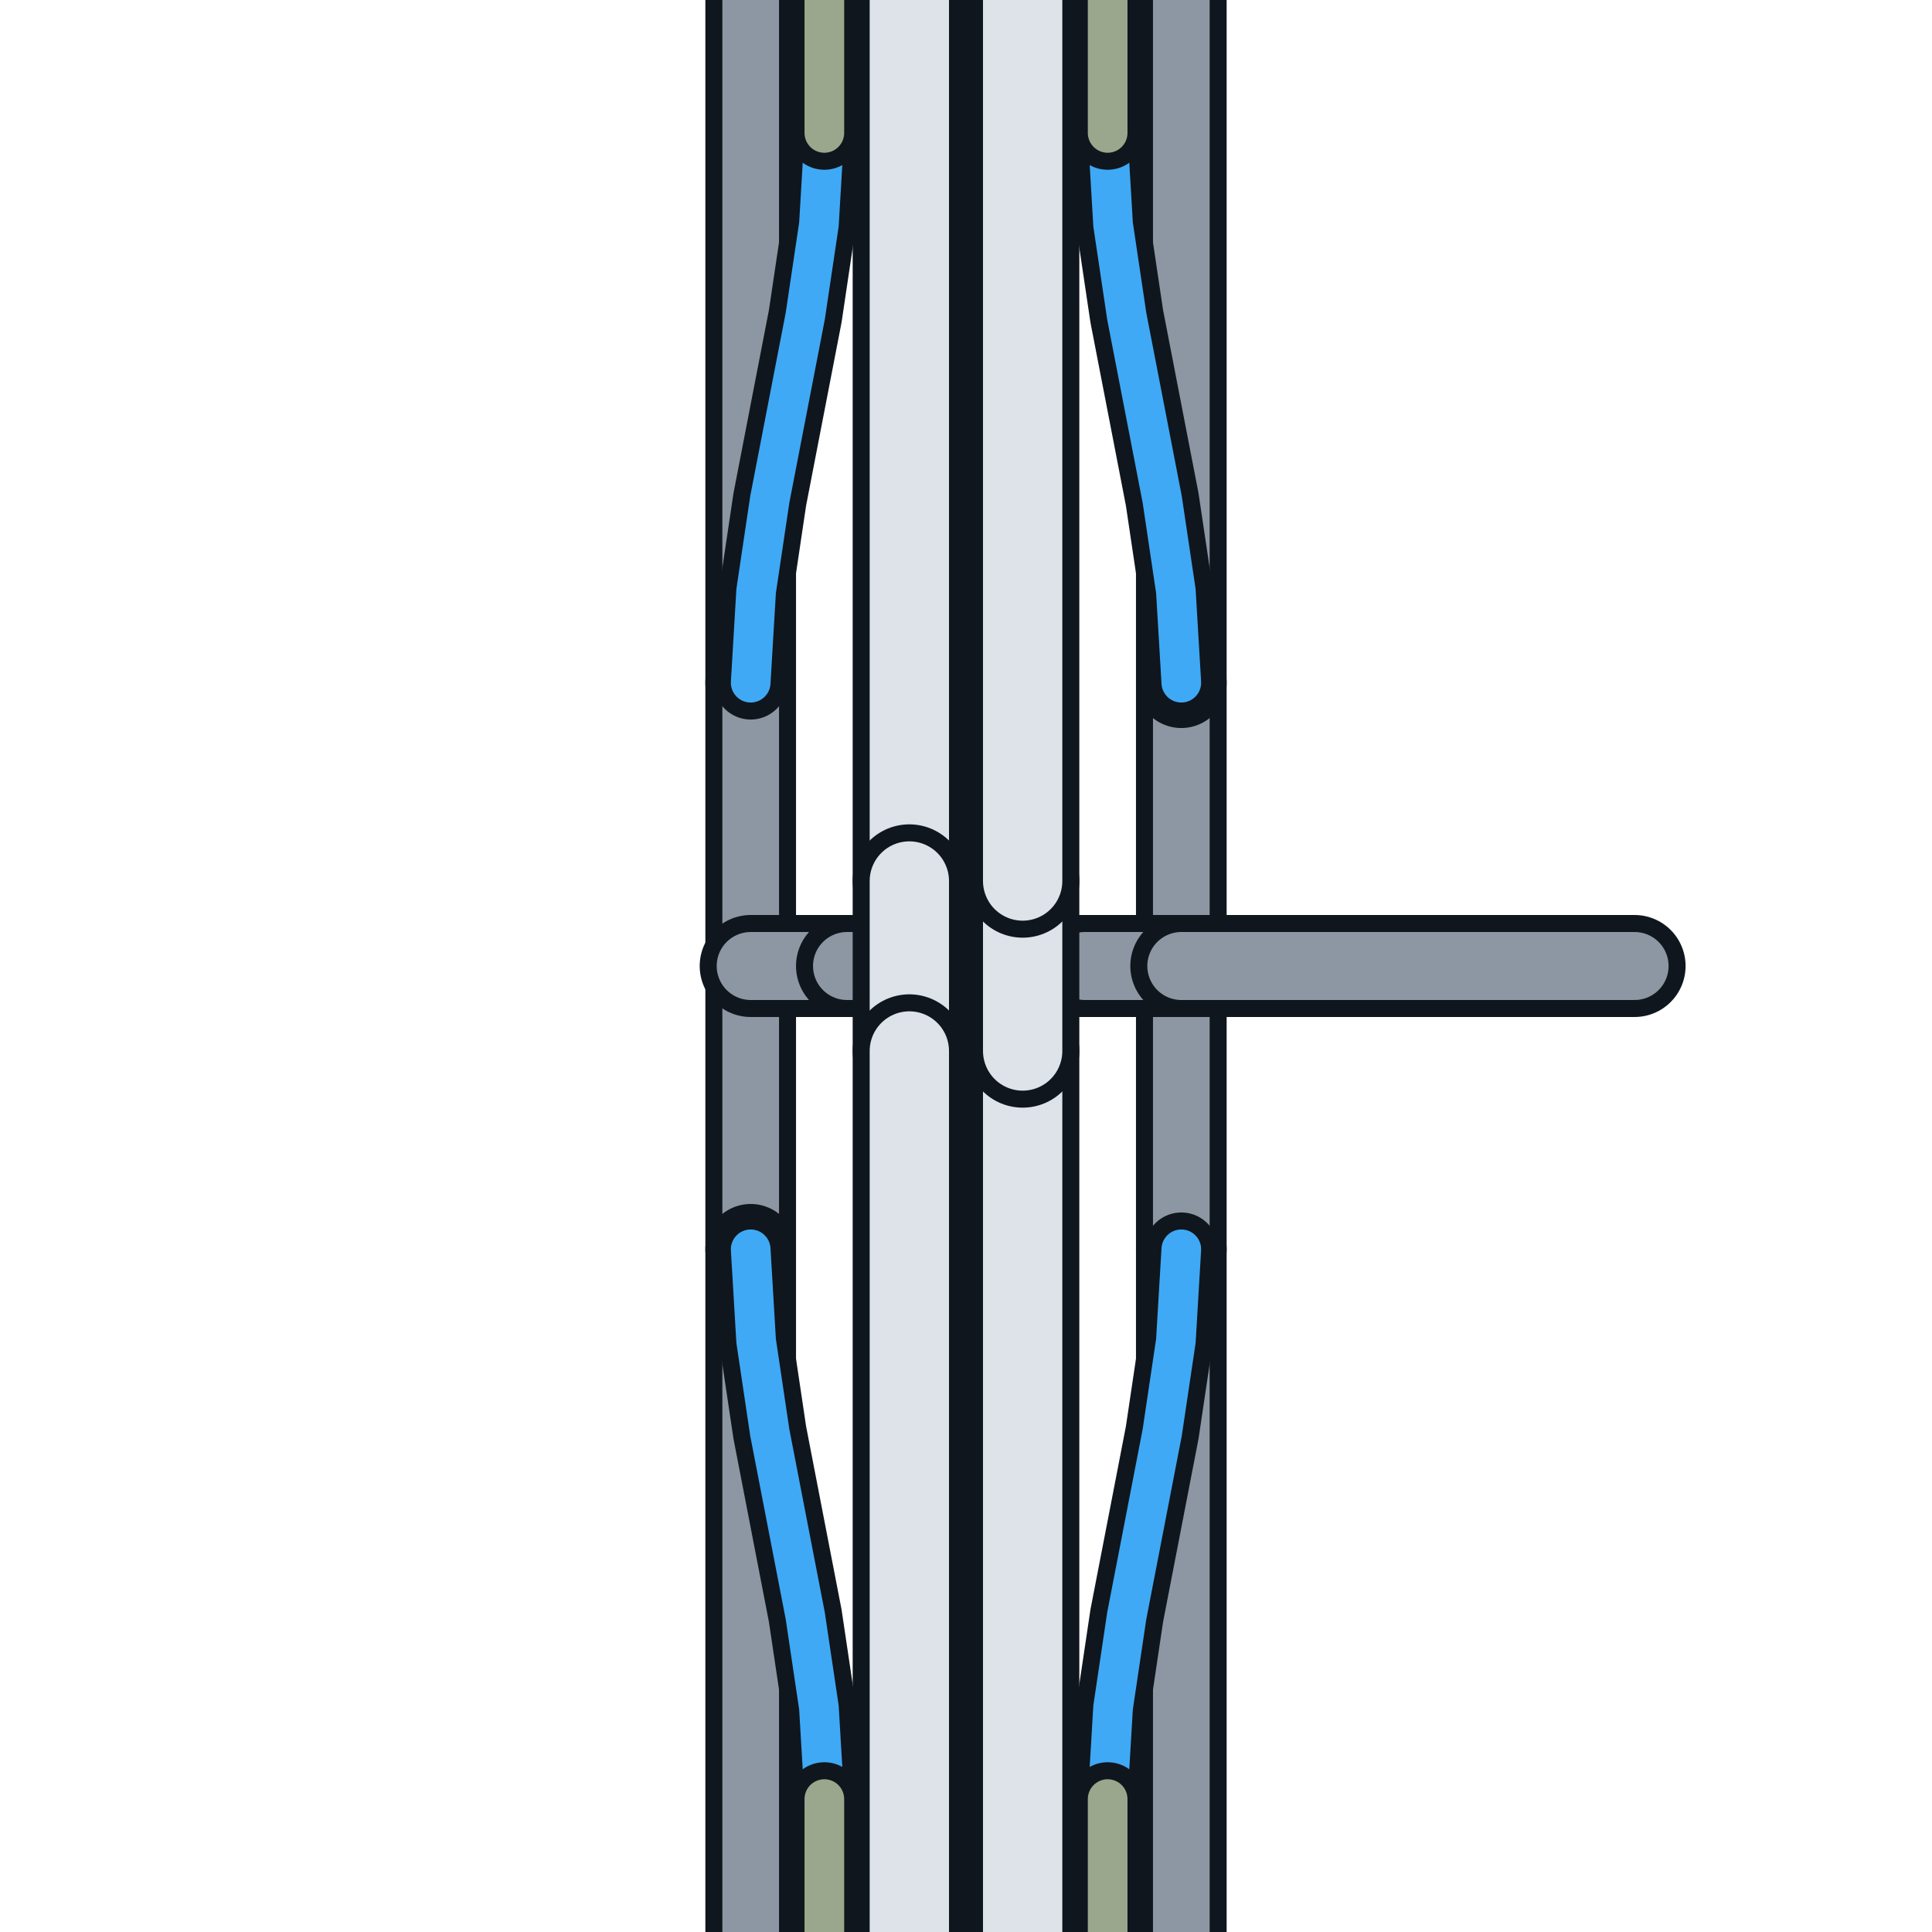
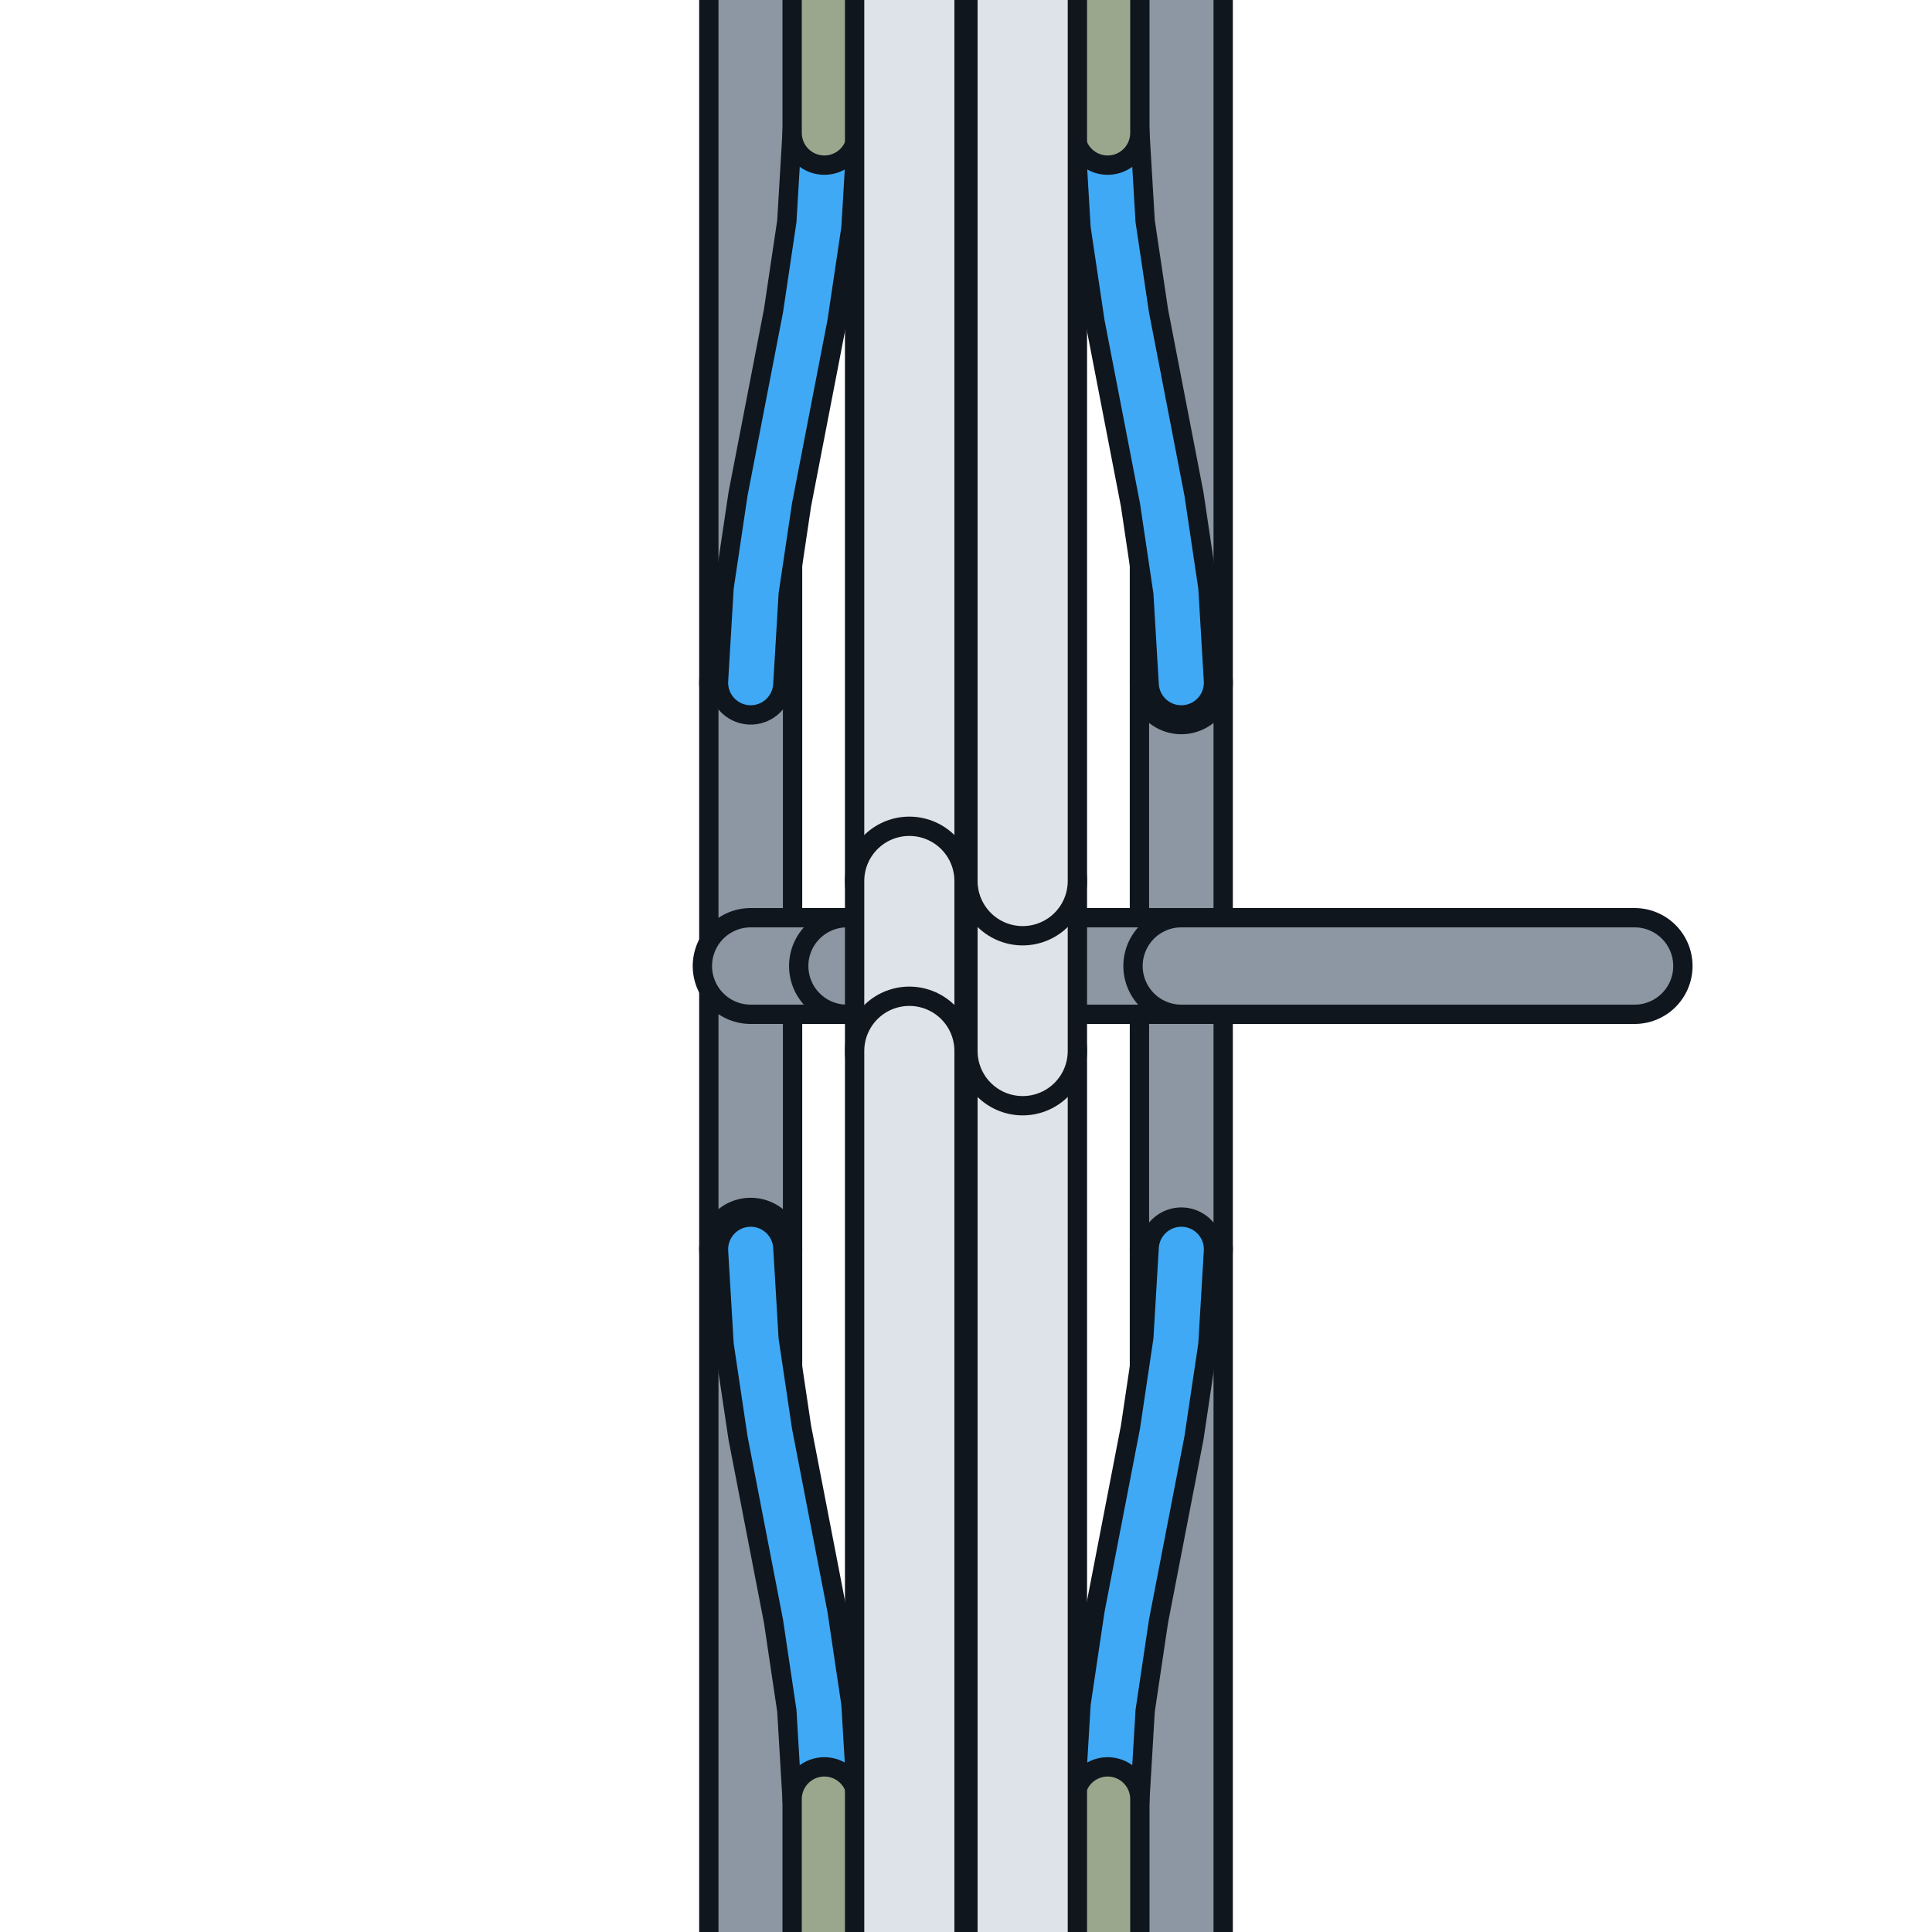
<svg xmlns="http://www.w3.org/2000/svg" viewBox="-170.49 -170.49 340.98 340.98">
-   <path d="M38,530.32L38,450.27L38,370.21L38,290.16L38,210.11L38,130.05L38,50" stroke="#10161d" stroke-width="16" fill="none" stroke-linecap="round" stroke-linejoin="round" />
-   <path d="M38,530.32L38,450.27L38,370.21L38,290.16L38,210.11L38,130.05L38,50" stroke="#8C97A3" stroke-width="10" fill="none" stroke-linecap="round" stroke-linejoin="round" />
-   <path d="M38,50L38,41.67L38,33.33L38,25L38,16.67L38,8.33L38,0" stroke="#10161d" stroke-width="16" fill="none" stroke-linecap="round" stroke-linejoin="round" />
-   <path d="M38,50L38,41.67L38,33.33L38,25L38,16.67L38,8.33L38,0" stroke="#8C97A3" stroke-width="10" fill="none" stroke-linecap="round" stroke-linejoin="round" />
-   <path d="M38,0L38,-8.33L38,-16.67L38,-25L38,-33.33L38,-41.67L38,-50" stroke="#10161d" stroke-width="16" fill="none" stroke-linecap="round" stroke-linejoin="round" />
-   <path d="M38,0L38,-8.33L38,-16.67L38,-25L38,-33.33L38,-41.67L38,-50" stroke="#8C97A3" stroke-width="10" fill="none" stroke-linecap="round" stroke-linejoin="round" />
-   <path d="M38,-50L38,-130.05L38,-210.11L38,-290.16L38,-370.21L38,-450.27L38,-530.32" stroke="#10161d" stroke-width="16" fill="none" stroke-linecap="round" stroke-linejoin="round" />
-   <path d="M38,-50L38,-130.05L38,-210.11L38,-290.16L38,-370.21L38,-450.27L38,-530.32" stroke="#8C97A3" stroke-width="10" fill="none" stroke-linecap="round" stroke-linejoin="round" />
-   <path d="M-38,-530.32L-38,-450.27L-38,-370.21L-38,-290.16L-38,-210.11L-38,-130.05L-38,-50" stroke="#10161d" stroke-width="16" fill="none" stroke-linecap="round" stroke-linejoin="round" />
-   <path d="M-38,-530.32L-38,-450.27L-38,-370.21L-38,-290.16L-38,-210.11L-38,-130.05L-38,-50" stroke="#8C97A3" stroke-width="10" fill="none" stroke-linecap="round" stroke-linejoin="round" />
-   <path d="M-38,-50L-38,-41.67L-38,-33.33L-38,-25L-38,-16.67L-38,-8.33L-38,-0" stroke="#10161d" stroke-width="16" fill="none" stroke-linecap="round" stroke-linejoin="round" />
-   <path d="M-38,-50L-38,-41.67L-38,-33.33L-38,-25L-38,-16.67L-38,-8.33L-38,-0" stroke="#8C97A3" stroke-width="10" fill="none" stroke-linecap="round" stroke-linejoin="round" />
-   <path d="M-38,-0L-38,8.33L-38,16.67L-38,25L-38,33.33L-38,41.67L-38,50" stroke="#10161d" stroke-width="16" fill="none" stroke-linecap="round" stroke-linejoin="round" />
-   <path d="M-38,-0L-38,8.33L-38,16.67L-38,25L-38,33.33L-38,41.67L-38,50" stroke="#8C97A3" stroke-width="10" fill="none" stroke-linecap="round" stroke-linejoin="round" />
-   <path d="M-38,50L-38,130.05L-38,210.11L-38,290.16L-38,370.21L-38,450.27L-38,530.32" stroke="#10161d" stroke-width="16" fill="none" stroke-linecap="round" stroke-linejoin="round" />
-   <path d="M-38,50L-38,130.05L-38,210.11L-38,290.16L-38,370.21L-38,450.27L-38,530.32" stroke="#8C97A3" stroke-width="10" fill="none" stroke-linecap="round" stroke-linejoin="round" />
-   <path d="M-38,-0L-35.17,-0L-32.33,-0L-29.5,-0L-26.67,-0L-23.83,-0L-21,-0" stroke="#10161d" stroke-width="18" fill="none" stroke-linecap="round" stroke-linejoin="round" />
-   <path d="M-38,-0L-35.17,-0L-32.33,-0L-29.5,-0L-26.67,-0L-23.83,-0L-21,-0" stroke="#8C97A3" stroke-width="12" fill="none" stroke-linecap="round" stroke-linejoin="round" />
-   <path d="M-21,-0L-14,-0L-7,-0L0,-0L7,0L14,0L21,0" stroke="#10161d" stroke-width="18" fill="none" stroke-linecap="round" stroke-linejoin="round" />
-   <path d="M-21,-0L-14,-0L-7,-0L0,-0L7,0L14,0L21,0" stroke="#8C97A3" stroke-width="12" fill="none" stroke-linecap="round" stroke-linejoin="round" />
-   <path d="M21,0L23.83,0L26.67,0L29.5,0L32.33,0L35.17,0L38,0" stroke="#10161d" stroke-width="18" fill="none" stroke-linecap="round" stroke-linejoin="round" />
-   <path d="M21,0L23.83,0L26.67,0L29.5,0L32.33,0L35.17,0L38,0" stroke="#8C97A3" stroke-width="12" fill="none" stroke-linecap="round" stroke-linejoin="round" />
-   <path d="M38,0L51.33,0L64.67,0L78,0L91.33,0L104.67,0L118,0" stroke="#10161d" stroke-width="18" fill="none" stroke-linecap="round" stroke-linejoin="round" />
-   <path d="M38,0L51.33,0L64.67,0L78,0L91.33,0L104.67,0L118,0" stroke="#8C97A3" stroke-width="12" fill="none" stroke-linecap="round" stroke-linejoin="round" />
-   <path d="M25,147.03L25.96,130.86L28.37,114.69L31.5,98.52L34.63,82.34L37.04,66.17L38,50" stroke="#10161d" stroke-width="13" fill="none" stroke-linecap="round" stroke-linejoin="round" />
-   <path d="M25,147.03L25.96,130.86L28.37,114.69L31.5,98.52L34.63,82.34L37.04,66.17L38,50" stroke="#3FA9F5" stroke-width="7" fill="none" stroke-linecap="round" stroke-linejoin="round" />
-   <path d="M38,-50L37.04,-66.17L34.63,-82.34L31.5,-98.52L28.37,-114.69L25.96,-130.86L25,-147.03" stroke="#10161d" stroke-width="13" fill="none" stroke-linecap="round" stroke-linejoin="round" />
-   <path d="M38,-50L37.04,-66.17L34.63,-82.34L31.5,-98.52L28.37,-114.69L25.96,-130.86L25,-147.03" stroke="#3FA9F5" stroke-width="7" fill="none" stroke-linecap="round" stroke-linejoin="round" />
-   <path d="M-25,-147.03L-25.96,-130.86L-28.37,-114.69L-31.5,-98.52L-34.63,-82.34L-37.04,-66.17L-38,-50" stroke="#10161d" stroke-width="13" fill="none" stroke-linecap="round" stroke-linejoin="round" />
-   <path d="M-25,-147.03L-25.96,-130.86L-28.37,-114.69L-31.5,-98.52L-34.63,-82.34L-37.04,-66.17L-38,-50" stroke="#3FA9F5" stroke-width="7" fill="none" stroke-linecap="round" stroke-linejoin="round" />
-   <path d="M-38,50L-37.04,66.17L-34.63,82.34L-31.5,98.52L-28.37,114.69L-25.96,130.86L-25,147.03" stroke="#10161d" stroke-width="13" fill="none" stroke-linecap="round" stroke-linejoin="round" />
-   <path d="M-38,50L-37.04,66.17L-34.63,82.34L-31.5,98.52L-28.37,114.69L-25.96,130.86L-25,147.03" stroke="#3FA9F5" stroke-width="7" fill="none" stroke-linecap="round" stroke-linejoin="round" />
-   <path d="M25,338.36L25,306.47L25,274.58L25,242.7L25,210.81L25,178.92L25,147.03" stroke="#10161d" stroke-width="13" fill="none" stroke-linecap="round" stroke-linejoin="round" />
-   <path d="M25,338.36L25,306.47L25,274.58L25,242.7L25,210.81L25,178.92L25,147.03" stroke="#9AA78C" stroke-width="7" fill="none" stroke-linecap="round" stroke-linejoin="round" />
-   <path d="M25,-147.03L25,-178.92L25,-210.81L25,-242.7L25,-274.58L25,-306.47L25,-338.36" stroke="#10161d" stroke-width="13" fill="none" stroke-linecap="round" stroke-linejoin="round" />
-   <path d="M25,-147.03L25,-178.92L25,-210.81L25,-242.7L25,-274.58L25,-306.47L25,-338.36" stroke="#9AA78C" stroke-width="7" fill="none" stroke-linecap="round" stroke-linejoin="round" />
-   <path d="M-25,-338.36L-25,-306.47L-25,-274.58L-25,-242.7L-25,-210.81L-25,-178.92L-25,-147.03" stroke="#10161d" stroke-width="13" fill="none" stroke-linecap="round" stroke-linejoin="round" />
-   <path d="M-25,-338.36L-25,-306.47L-25,-274.58L-25,-242.7L-25,-210.81L-25,-178.92L-25,-147.03" stroke="#9AA78C" stroke-width="7" fill="none" stroke-linecap="round" stroke-linejoin="round" />
-   <path d="M-25,147.03L-25,178.92L-25,210.81L-25,242.7L-25,274.58L-25,306.47L-25,338.36" stroke="#10161d" stroke-width="13" fill="none" stroke-linecap="round" stroke-linejoin="round" />
-   <path d="M-25,147.03L-25,178.92L-25,210.81L-25,242.7L-25,274.58L-25,306.47L-25,338.36" stroke="#9AA78C" stroke-width="7" fill="none" stroke-linecap="round" stroke-linejoin="round" />
-   <path d="M10,530.32L10,516.99L10,503.65L10,490.32L10,476.99L10,463.65L10,450.32" stroke="#10161d" stroke-width="20" fill="none" stroke-linecap="round" stroke-linejoin="round" />
-   <path d="M10,530.32L10,516.99L10,503.65L10,490.32L10,476.99L10,463.65L10,450.32" stroke="#DDE3E8" stroke-width="14" fill="none" stroke-linecap="round" stroke-linejoin="round" />
-   <path d="M10,450.32L10,377.77L10,305.21L10,232.66L10,160.11L10,87.55L10,15" stroke="#10161d" stroke-width="20" fill="none" stroke-linecap="round" stroke-linejoin="round" />
-   <path d="M10,450.32L10,377.77L10,305.21L10,232.66L10,160.11L10,87.55L10,15" stroke="#DDE3E8" stroke-width="14" fill="none" stroke-linecap="round" stroke-linejoin="round" />
-   <path d="M10,15L10,10L10,5L10,-0L10,-5L10,-10L10,-15" stroke="#10161d" stroke-width="20" fill="none" stroke-linecap="round" stroke-linejoin="round" />
-   <path d="M10,15L10,10L10,5L10,-0L10,-5L10,-10L10,-15" stroke="#DDE3E8" stroke-width="14" fill="none" stroke-linecap="round" stroke-linejoin="round" />
-   <path d="M10,-15L10,-87.55L10,-160.11L10,-232.66L10,-305.21L10,-377.77L10,-450.32" stroke="#10161d" stroke-width="20" fill="none" stroke-linecap="round" stroke-linejoin="round" />
-   <path d="M10,-15L10,-87.55L10,-160.11L10,-232.66L10,-305.21L10,-377.77L10,-450.32" stroke="#DDE3E8" stroke-width="14" fill="none" stroke-linecap="round" stroke-linejoin="round" />
-   <path d="M10,-450.32L10,-463.65L10,-476.99L10,-490.32L10,-503.65L10,-516.99L10,-530.32" stroke="#10161d" stroke-width="20" fill="none" stroke-linecap="round" stroke-linejoin="round" />
-   <path d="M10,-450.32L10,-463.65L10,-476.99L10,-490.32L10,-503.65L10,-516.99L10,-530.32" stroke="#DDE3E8" stroke-width="14" fill="none" stroke-linecap="round" stroke-linejoin="round" />
-   <path d="M-10,-530.32L-10,-516.99L-10,-503.65L-10,-490.32L-10,-476.99L-10,-463.65L-10,-450.32" stroke="#10161d" stroke-width="20" fill="none" stroke-linecap="round" stroke-linejoin="round" />
-   <path d="M-10,-530.32L-10,-516.99L-10,-503.65L-10,-490.32L-10,-476.99L-10,-463.65L-10,-450.32" stroke="#DDE3E8" stroke-width="14" fill="none" stroke-linecap="round" stroke-linejoin="round" />
-   <path d="M-10,-450.32L-10,-377.77L-10,-305.21L-10,-232.66L-10,-160.11L-10,-87.55L-10,-15" stroke="#10161d" stroke-width="20" fill="none" stroke-linecap="round" stroke-linejoin="round" />
-   <path d="M-10,-450.32L-10,-377.77L-10,-305.21L-10,-232.66L-10,-160.11L-10,-87.55L-10,-15" stroke="#DDE3E8" stroke-width="14" fill="none" stroke-linecap="round" stroke-linejoin="round" />
-   <path d="M-10,-15L-10,-10L-10,-5L-10,-0L-10,5L-10,10L-10,15" stroke="#10161d" stroke-width="20" fill="none" stroke-linecap="round" stroke-linejoin="round" />
-   <path d="M-10,-15L-10,-10L-10,-5L-10,-0L-10,5L-10,10L-10,15" stroke="#DDE3E8" stroke-width="14" fill="none" stroke-linecap="round" stroke-linejoin="round" />
-   <path d="M-10,15L-10,87.55L-10,160.11L-10,232.66L-10,305.21L-10,377.77L-10,450.32" stroke="#10161d" stroke-width="20" fill="none" stroke-linecap="round" stroke-linejoin="round" />
-   <path d="M-10,15L-10,87.55L-10,160.11L-10,232.66L-10,305.21L-10,377.77L-10,450.32" stroke="#DDE3E8" stroke-width="14" fill="none" stroke-linecap="round" stroke-linejoin="round" />
-   <path d="M-10,450.32L-10,463.65L-10,476.99L-10,490.32L-10,503.65L-10,516.99L-10,530.32" stroke="#10161d" stroke-width="20" fill="none" stroke-linecap="round" stroke-linejoin="round" />
-   <path d="M-10,450.32L-10,463.65L-10,476.99L-10,490.32L-10,503.65L-10,516.99L-10,530.32" stroke="#DDE3E8" stroke-width="14" fill="none" stroke-linecap="round" stroke-linejoin="round" />
-   <path d="M10,450.32L11.11,431.66L13.89,413L17.5,394.34L21.11,375.68L23.89,357.02L25,338.36" stroke="#10161d" stroke-width="13" fill="none" stroke-linecap="round" stroke-linejoin="round" />
-   <path d="M10,450.32L11.11,431.66L13.89,413L17.5,394.34L21.11,375.68L23.89,357.02L25,338.36" stroke="#F5A623" stroke-width="7" fill="none" stroke-linecap="round" stroke-linejoin="round" />
-   <path d="M25,-338.36L23.89,-357.02L21.11,-375.68L17.5,-394.34L13.89,-413L11.11,-431.66L10,-450.32" stroke="#10161d" stroke-width="13" fill="none" stroke-linecap="round" stroke-linejoin="round" />
-   <path d="M25,-338.36L23.89,-357.02L21.11,-375.68L17.5,-394.34L13.89,-413L11.11,-431.66L10,-450.32" stroke="#F5A623" stroke-width="7" fill="none" stroke-linecap="round" stroke-linejoin="round" />
-   <path d="M-10,-450.32L-11.11,-431.66L-13.89,-413L-17.5,-394.34L-21.11,-375.68L-23.89,-357.02L-25,-338.36" stroke="#10161d" stroke-width="13" fill="none" stroke-linecap="round" stroke-linejoin="round" />
-   <path d="M-10,-450.32L-11.11,-431.66L-13.89,-413L-17.5,-394.34L-21.11,-375.68L-23.89,-357.02L-25,-338.36" stroke="#F5A623" stroke-width="7" fill="none" stroke-linecap="round" stroke-linejoin="round" />
-   <path d="M-25,338.36L-23.89,357.02L-21.11,375.68L-17.5,394.34L-13.89,413L-11.11,431.66L-10,450.32" stroke="#10161d" stroke-width="13" fill="none" stroke-linecap="round" stroke-linejoin="round" />
-   <path d="M-25,338.36L-23.89,357.02L-21.11,375.68L-17.5,394.34L-13.89,413L-11.11,431.66L-10,450.32" stroke="#F5A623" stroke-width="7" fill="none" stroke-linecap="round" stroke-linejoin="round" />
+   <path d="M38,530.32L38,450.27L38,370.21L38,290.16L38,210.11L38,130.05L38,50" stroke="#10161d" stroke-width="18.19" fill="none" stroke-linecap="round" stroke-linejoin="round" />
+   <path d="M38,530.32L38,450.27L38,370.21L38,290.16L38,210.11L38,130.05L38,50" stroke="#8C97A3" stroke-width="11.37" fill="none" stroke-linecap="round" stroke-linejoin="round" />
+   <path d="M38,50L38,41.67L38,33.33L38,25L38,16.67L38,8.33L38,0" stroke="#10161d" stroke-width="18.19" fill="none" stroke-linecap="round" stroke-linejoin="round" />
+   <path d="M38,50L38,41.67L38,33.33L38,25L38,16.67L38,8.33L38,0" stroke="#8C97A3" stroke-width="11.37" fill="none" stroke-linecap="round" stroke-linejoin="round" />
+   <path d="M38,0L38,-8.33L38,-16.67L38,-25L38,-33.33L38,-41.67L38,-50" stroke="#10161d" stroke-width="18.19" fill="none" stroke-linecap="round" stroke-linejoin="round" />
+   <path d="M38,0L38,-8.33L38,-16.67L38,-25L38,-33.33L38,-41.67L38,-50" stroke="#8C97A3" stroke-width="11.37" fill="none" stroke-linecap="round" stroke-linejoin="round" />
+   <path d="M38,-50L38,-130.05L38,-210.11L38,-290.16L38,-370.21L38,-450.27L38,-530.32" stroke="#10161d" stroke-width="18.19" fill="none" stroke-linecap="round" stroke-linejoin="round" />
+   <path d="M38,-50L38,-130.05L38,-210.11L38,-290.16L38,-370.21L38,-450.27L38,-530.32" stroke="#8C97A3" stroke-width="11.37" fill="none" stroke-linecap="round" stroke-linejoin="round" />
+   <path d="M-38,-530.32L-38,-450.27L-38,-370.21L-38,-290.16L-38,-210.11L-38,-130.05L-38,-50" stroke="#10161d" stroke-width="18.19" fill="none" stroke-linecap="round" stroke-linejoin="round" />
+   <path d="M-38,-530.32L-38,-450.27L-38,-370.21L-38,-290.16L-38,-210.11L-38,-130.05L-38,-50" stroke="#8C97A3" stroke-width="11.37" fill="none" stroke-linecap="round" stroke-linejoin="round" />
+   <path d="M-38,-50L-38,-41.67L-38,-33.33L-38,-25L-38,-16.67L-38,-8.33L-38,-0" stroke="#10161d" stroke-width="18.19" fill="none" stroke-linecap="round" stroke-linejoin="round" />
+   <path d="M-38,-50L-38,-41.67L-38,-33.33L-38,-25L-38,-16.67L-38,-8.33L-38,-0" stroke="#8C97A3" stroke-width="11.37" fill="none" stroke-linecap="round" stroke-linejoin="round" />
+   <path d="M-38,-0L-38,8.33L-38,16.67L-38,25L-38,33.33L-38,41.67L-38,50" stroke="#10161d" stroke-width="18.19" fill="none" stroke-linecap="round" stroke-linejoin="round" />
+   <path d="M-38,-0L-38,8.33L-38,16.67L-38,25L-38,33.33L-38,41.67L-38,50" stroke="#8C97A3" stroke-width="11.37" fill="none" stroke-linecap="round" stroke-linejoin="round" />
+   <path d="M-38,50L-38,130.05L-38,210.11L-38,290.16L-38,370.21L-38,450.27L-38,530.32" stroke="#10161d" stroke-width="18.19" fill="none" stroke-linecap="round" stroke-linejoin="round" />
+   <path d="M-38,50L-38,130.05L-38,210.11L-38,290.16L-38,370.21L-38,450.27L-38,530.32" stroke="#8C97A3" stroke-width="11.37" fill="none" stroke-linecap="round" stroke-linejoin="round" />
+   <path d="M-38,-0L-35.17,-0L-32.33,-0L-29.5,-0L-26.67,-0L-23.83,-0L-21,-0" stroke="#10161d" stroke-width="20.46" fill="none" stroke-linecap="round" stroke-linejoin="round" />
+   <path d="M-38,-0L-35.17,-0L-32.33,-0L-29.5,-0L-26.67,-0L-23.83,-0L-21,-0" stroke="#8C97A3" stroke-width="13.64" fill="none" stroke-linecap="round" stroke-linejoin="round" />
+   <path d="M-21,-0L-14,-0L-7,-0L0,-0L7,0L14,0L21,0" stroke="#10161d" stroke-width="20.46" fill="none" stroke-linecap="round" stroke-linejoin="round" />
+   <path d="M-21,-0L-14,-0L-7,-0L0,-0L7,0L14,0L21,0" stroke="#8C97A3" stroke-width="13.64" fill="none" stroke-linecap="round" stroke-linejoin="round" />
+   <path d="M21,0L23.83,0L26.67,0L29.5,0L32.33,0L35.17,0L38,0" stroke="#10161d" stroke-width="20.46" fill="none" stroke-linecap="round" stroke-linejoin="round" />
+   <path d="M21,0L23.83,0L26.67,0L29.5,0L32.33,0L35.17,0L38,0" stroke="#8C97A3" stroke-width="13.64" fill="none" stroke-linecap="round" stroke-linejoin="round" />
+   <path d="M38,0L51.33,0L64.67,0L78,0L91.33,0L104.67,0L118,0" stroke="#10161d" stroke-width="20.46" fill="none" stroke-linecap="round" stroke-linejoin="round" />
+   <path d="M38,0L51.33,0L64.67,0L78,0L91.33,0L104.67,0L118,0" stroke="#8C97A3" stroke-width="13.64" fill="none" stroke-linecap="round" stroke-linejoin="round" />
+   <path d="M25,147.03L25.96,130.86L28.37,114.69L31.5,98.52L34.63,82.34L37.04,66.17L38,50" stroke="#10161d" stroke-width="14.78" fill="none" stroke-linecap="round" stroke-linejoin="round" />
+   <path d="M25,147.03L25.96,130.86L28.37,114.69L31.5,98.52L34.63,82.34L37.04,66.17L38,50" stroke="#3FA9F5" stroke-width="7.96" fill="none" stroke-linecap="round" stroke-linejoin="round" />
+   <path d="M38,-50L37.04,-66.17L34.63,-82.34L31.5,-98.52L28.37,-114.69L25.96,-130.86L25,-147.03" stroke="#10161d" stroke-width="14.78" fill="none" stroke-linecap="round" stroke-linejoin="round" />
+   <path d="M38,-50L37.04,-66.17L34.63,-82.34L31.5,-98.52L28.37,-114.69L25.96,-130.86L25,-147.03" stroke="#3FA9F5" stroke-width="7.96" fill="none" stroke-linecap="round" stroke-linejoin="round" />
+   <path d="M-25,-147.03L-25.96,-130.86L-28.37,-114.69L-31.5,-98.52L-34.63,-82.34L-37.04,-66.17L-38,-50" stroke="#10161d" stroke-width="14.78" fill="none" stroke-linecap="round" stroke-linejoin="round" />
+   <path d="M-25,-147.03L-25.96,-130.86L-28.37,-114.69L-31.5,-98.52L-34.63,-82.34L-37.04,-66.17L-38,-50" stroke="#3FA9F5" stroke-width="7.96" fill="none" stroke-linecap="round" stroke-linejoin="round" />
+   <path d="M-38,50L-37.04,66.17L-34.63,82.34L-31.5,98.52L-28.37,114.69L-25.96,130.86L-25,147.03" stroke="#10161d" stroke-width="14.78" fill="none" stroke-linecap="round" stroke-linejoin="round" />
+   <path d="M-38,50L-37.04,66.17L-34.63,82.34L-31.5,98.52L-28.37,114.69L-25.96,130.86L-25,147.03" stroke="#3FA9F5" stroke-width="7.96" fill="none" stroke-linecap="round" stroke-linejoin="round" />
+   <path d="M25,338.36L25,306.47L25,274.58L25,242.7L25,210.81L25,178.92L25,147.03" stroke="#10161d" stroke-width="14.78" fill="none" stroke-linecap="round" stroke-linejoin="round" />
+   <path d="M25,338.36L25,306.47L25,274.58L25,242.7L25,210.81L25,178.92L25,147.03" stroke="#9AA78C" stroke-width="7.96" fill="none" stroke-linecap="round" stroke-linejoin="round" />
+   <path d="M25,-147.03L25,-178.92L25,-210.81L25,-242.7L25,-274.58L25,-306.47L25,-338.36" stroke="#10161d" stroke-width="14.78" fill="none" stroke-linecap="round" stroke-linejoin="round" />
+   <path d="M25,-147.03L25,-178.92L25,-210.81L25,-242.7L25,-274.58L25,-306.47L25,-338.36" stroke="#9AA78C" stroke-width="7.96" fill="none" stroke-linecap="round" stroke-linejoin="round" />
+   <path d="M-25,-338.36L-25,-306.47L-25,-274.58L-25,-242.7L-25,-210.81L-25,-178.92L-25,-147.03" stroke="#10161d" stroke-width="14.78" fill="none" stroke-linecap="round" stroke-linejoin="round" />
+   <path d="M-25,-338.36L-25,-306.47L-25,-274.58L-25,-242.7L-25,-210.81L-25,-178.92L-25,-147.03" stroke="#9AA78C" stroke-width="7.96" fill="none" stroke-linecap="round" stroke-linejoin="round" />
+   <path d="M-25,147.03L-25,178.92L-25,210.81L-25,242.7L-25,274.58L-25,306.47L-25,338.36" stroke="#10161d" stroke-width="14.78" fill="none" stroke-linecap="round" stroke-linejoin="round" />
+   <path d="M-25,147.03L-25,178.92L-25,210.81L-25,242.7L-25,274.58L-25,306.47L-25,338.36" stroke="#9AA78C" stroke-width="7.96" fill="none" stroke-linecap="round" stroke-linejoin="round" />
+   <path d="M10,530.32L10,516.99L10,503.65L10,490.32L10,476.99L10,463.65L10,450.32" stroke="#10161d" stroke-width="22.73" fill="none" stroke-linecap="round" stroke-linejoin="round" />
+   <path d="M10,530.32L10,516.99L10,503.65L10,490.32L10,476.99L10,463.65L10,450.32" stroke="#DDE3E8" stroke-width="15.91" fill="none" stroke-linecap="round" stroke-linejoin="round" />
+   <path d="M10,450.32L10,377.77L10,305.21L10,232.66L10,160.11L10,87.55L10,15" stroke="#10161d" stroke-width="22.73" fill="none" stroke-linecap="round" stroke-linejoin="round" />
+   <path d="M10,450.32L10,377.77L10,305.21L10,232.66L10,160.11L10,87.55L10,15" stroke="#DDE3E8" stroke-width="15.91" fill="none" stroke-linecap="round" stroke-linejoin="round" />
+   <path d="M10,15L10,10L10,5L10,-0L10,-5L10,-10L10,-15" stroke="#10161d" stroke-width="22.73" fill="none" stroke-linecap="round" stroke-linejoin="round" />
+   <path d="M10,15L10,10L10,5L10,-0L10,-5L10,-10L10,-15" stroke="#DDE3E8" stroke-width="15.91" fill="none" stroke-linecap="round" stroke-linejoin="round" />
+   <path d="M10,-15L10,-87.55L10,-160.11L10,-232.66L10,-305.21L10,-377.77L10,-450.32" stroke="#10161d" stroke-width="22.73" fill="none" stroke-linecap="round" stroke-linejoin="round" />
+   <path d="M10,-15L10,-87.55L10,-160.11L10,-232.66L10,-305.21L10,-377.77L10,-450.32" stroke="#DDE3E8" stroke-width="15.91" fill="none" stroke-linecap="round" stroke-linejoin="round" />
+   <path d="M10,-450.32L10,-463.65L10,-476.99L10,-490.32L10,-503.65L10,-516.99L10,-530.32" stroke="#10161d" stroke-width="22.73" fill="none" stroke-linecap="round" stroke-linejoin="round" />
+   <path d="M10,-450.32L10,-463.65L10,-476.99L10,-490.32L10,-503.65L10,-516.99L10,-530.32" stroke="#DDE3E8" stroke-width="15.91" fill="none" stroke-linecap="round" stroke-linejoin="round" />
+   <path d="M-10,-530.32L-10,-516.99L-10,-503.65L-10,-490.32L-10,-476.99L-10,-463.65L-10,-450.32" stroke="#10161d" stroke-width="22.73" fill="none" stroke-linecap="round" stroke-linejoin="round" />
+   <path d="M-10,-530.32L-10,-516.99L-10,-503.65L-10,-490.32L-10,-476.99L-10,-463.65L-10,-450.32" stroke="#DDE3E8" stroke-width="15.91" fill="none" stroke-linecap="round" stroke-linejoin="round" />
+   <path d="M-10,-450.32L-10,-377.77L-10,-305.21L-10,-232.66L-10,-160.11L-10,-87.55L-10,-15" stroke="#10161d" stroke-width="22.73" fill="none" stroke-linecap="round" stroke-linejoin="round" />
+   <path d="M-10,-450.32L-10,-377.77L-10,-305.21L-10,-232.66L-10,-160.11L-10,-87.55L-10,-15" stroke="#DDE3E8" stroke-width="15.91" fill="none" stroke-linecap="round" stroke-linejoin="round" />
+   <path d="M-10,-15L-10,-10L-10,-5L-10,-0L-10,5L-10,10L-10,15" stroke="#10161d" stroke-width="22.73" fill="none" stroke-linecap="round" stroke-linejoin="round" />
+   <path d="M-10,-15L-10,-10L-10,-5L-10,-0L-10,5L-10,10L-10,15" stroke="#DDE3E8" stroke-width="15.91" fill="none" stroke-linecap="round" stroke-linejoin="round" />
+   <path d="M-10,15L-10,87.55L-10,160.11L-10,232.66L-10,305.21L-10,377.77L-10,450.32" stroke="#10161d" stroke-width="22.73" fill="none" stroke-linecap="round" stroke-linejoin="round" />
+   <path d="M-10,15L-10,87.55L-10,160.11L-10,232.66L-10,305.21L-10,377.77L-10,450.32" stroke="#DDE3E8" stroke-width="15.91" fill="none" stroke-linecap="round" stroke-linejoin="round" />
+   <path d="M-10,450.32L-10,463.65L-10,476.99L-10,490.32L-10,503.65L-10,516.99L-10,530.32" stroke="#10161d" stroke-width="22.73" fill="none" stroke-linecap="round" stroke-linejoin="round" />
+   <path d="M-10,450.32L-10,463.65L-10,476.99L-10,490.32L-10,503.65L-10,516.99L-10,530.32" stroke="#DDE3E8" stroke-width="15.91" fill="none" stroke-linecap="round" stroke-linejoin="round" />
+   <path d="M14,450.32L14.81,438.33L16.85,426.33L19.5,414.34L22.15,402.35L24.19,390.35L25,378.36" stroke="#10161d" stroke-width="14.78" fill="none" stroke-linecap="round" stroke-linejoin="round" />
+   <path d="M14,450.32L14.81,438.33L16.85,426.33L19.5,414.34L22.15,402.35L24.19,390.35L25,378.36" stroke="#F5A623" stroke-width="7.96" fill="none" stroke-linecap="round" stroke-linejoin="round" />
+   <path d="M25,378.36L25,371.69L25,365.03L25,358.36L25,351.69L25,345.03L25,338.36" stroke="#10161d" stroke-width="14.78" fill="none" stroke-linecap="round" stroke-linejoin="round" />
+   <path d="M25,378.36L25,371.69L25,365.03L25,358.36L25,351.69L25,345.03L25,338.36" stroke="#F5A623" stroke-width="7.96" fill="none" stroke-linecap="round" stroke-linejoin="round" />
+   <path d="M25,-338.36L25,-345.03L25,-351.69L25,-358.36L25,-365.03L25,-371.69L25,-378.36" stroke="#10161d" stroke-width="14.78" fill="none" stroke-linecap="round" stroke-linejoin="round" />
+   <path d="M25,-338.36L25,-345.03L25,-351.69L25,-358.36L25,-365.03L25,-371.69L25,-378.36" stroke="#F5A623" stroke-width="7.96" fill="none" stroke-linecap="round" stroke-linejoin="round" />
+   <path d="M25,-378.36L24.19,-390.35L22.15,-402.35L19.5,-414.34L16.85,-426.33L14.81,-438.33L14,-450.32" stroke="#10161d" stroke-width="14.78" fill="none" stroke-linecap="round" stroke-linejoin="round" />
+   <path d="M25,-378.36L24.19,-390.35L22.15,-402.35L19.5,-414.34L16.85,-426.33L14.81,-438.33L14,-450.32" stroke="#F5A623" stroke-width="7.96" fill="none" stroke-linecap="round" stroke-linejoin="round" />
+   <path d="M-14,-450.32L-14.81,-438.33L-16.85,-426.33L-19.5,-414.34L-22.15,-402.35L-24.19,-390.35L-25,-378.36" stroke="#10161d" stroke-width="14.78" fill="none" stroke-linecap="round" stroke-linejoin="round" />
+   <path d="M-14,-450.32L-14.81,-438.33L-16.85,-426.33L-19.5,-414.34L-22.15,-402.35L-24.19,-390.35L-25,-378.36" stroke="#F5A623" stroke-width="7.96" fill="none" stroke-linecap="round" stroke-linejoin="round" />
+   <path d="M-25,-378.36L-25,-371.69L-25,-365.03L-25,-358.36L-25,-351.69L-25,-345.03L-25,-338.36" stroke="#10161d" stroke-width="14.78" fill="none" stroke-linecap="round" stroke-linejoin="round" />
+   <path d="M-25,-378.36L-25,-371.69L-25,-365.03L-25,-358.36L-25,-351.69L-25,-345.03L-25,-338.36" stroke="#F5A623" stroke-width="7.96" fill="none" stroke-linecap="round" stroke-linejoin="round" />
+   <path d="M-25,338.36L-25,345.03L-25,351.69L-25,358.36L-25,365.03L-25,371.69L-25,378.36" stroke="#10161d" stroke-width="14.78" fill="none" stroke-linecap="round" stroke-linejoin="round" />
+   <path d="M-25,338.36L-25,345.03L-25,351.69L-25,358.36L-25,365.03L-25,371.69L-25,378.36" stroke="#F5A623" stroke-width="7.96" fill="none" stroke-linecap="round" stroke-linejoin="round" />
+   <path d="M-25,378.36L-24.19,390.35L-22.15,402.35L-19.5,414.34L-16.85,426.33L-14.81,438.33L-14,450.32" stroke="#10161d" stroke-width="14.78" fill="none" stroke-linecap="round" stroke-linejoin="round" />
+   <path d="M-25,378.36L-24.19,390.35L-22.15,402.35L-19.5,414.34L-16.85,426.33L-14.81,438.33L-14,450.32" stroke="#F5A623" stroke-width="7.96" fill="none" stroke-linecap="round" stroke-linejoin="round" />
</svg>
